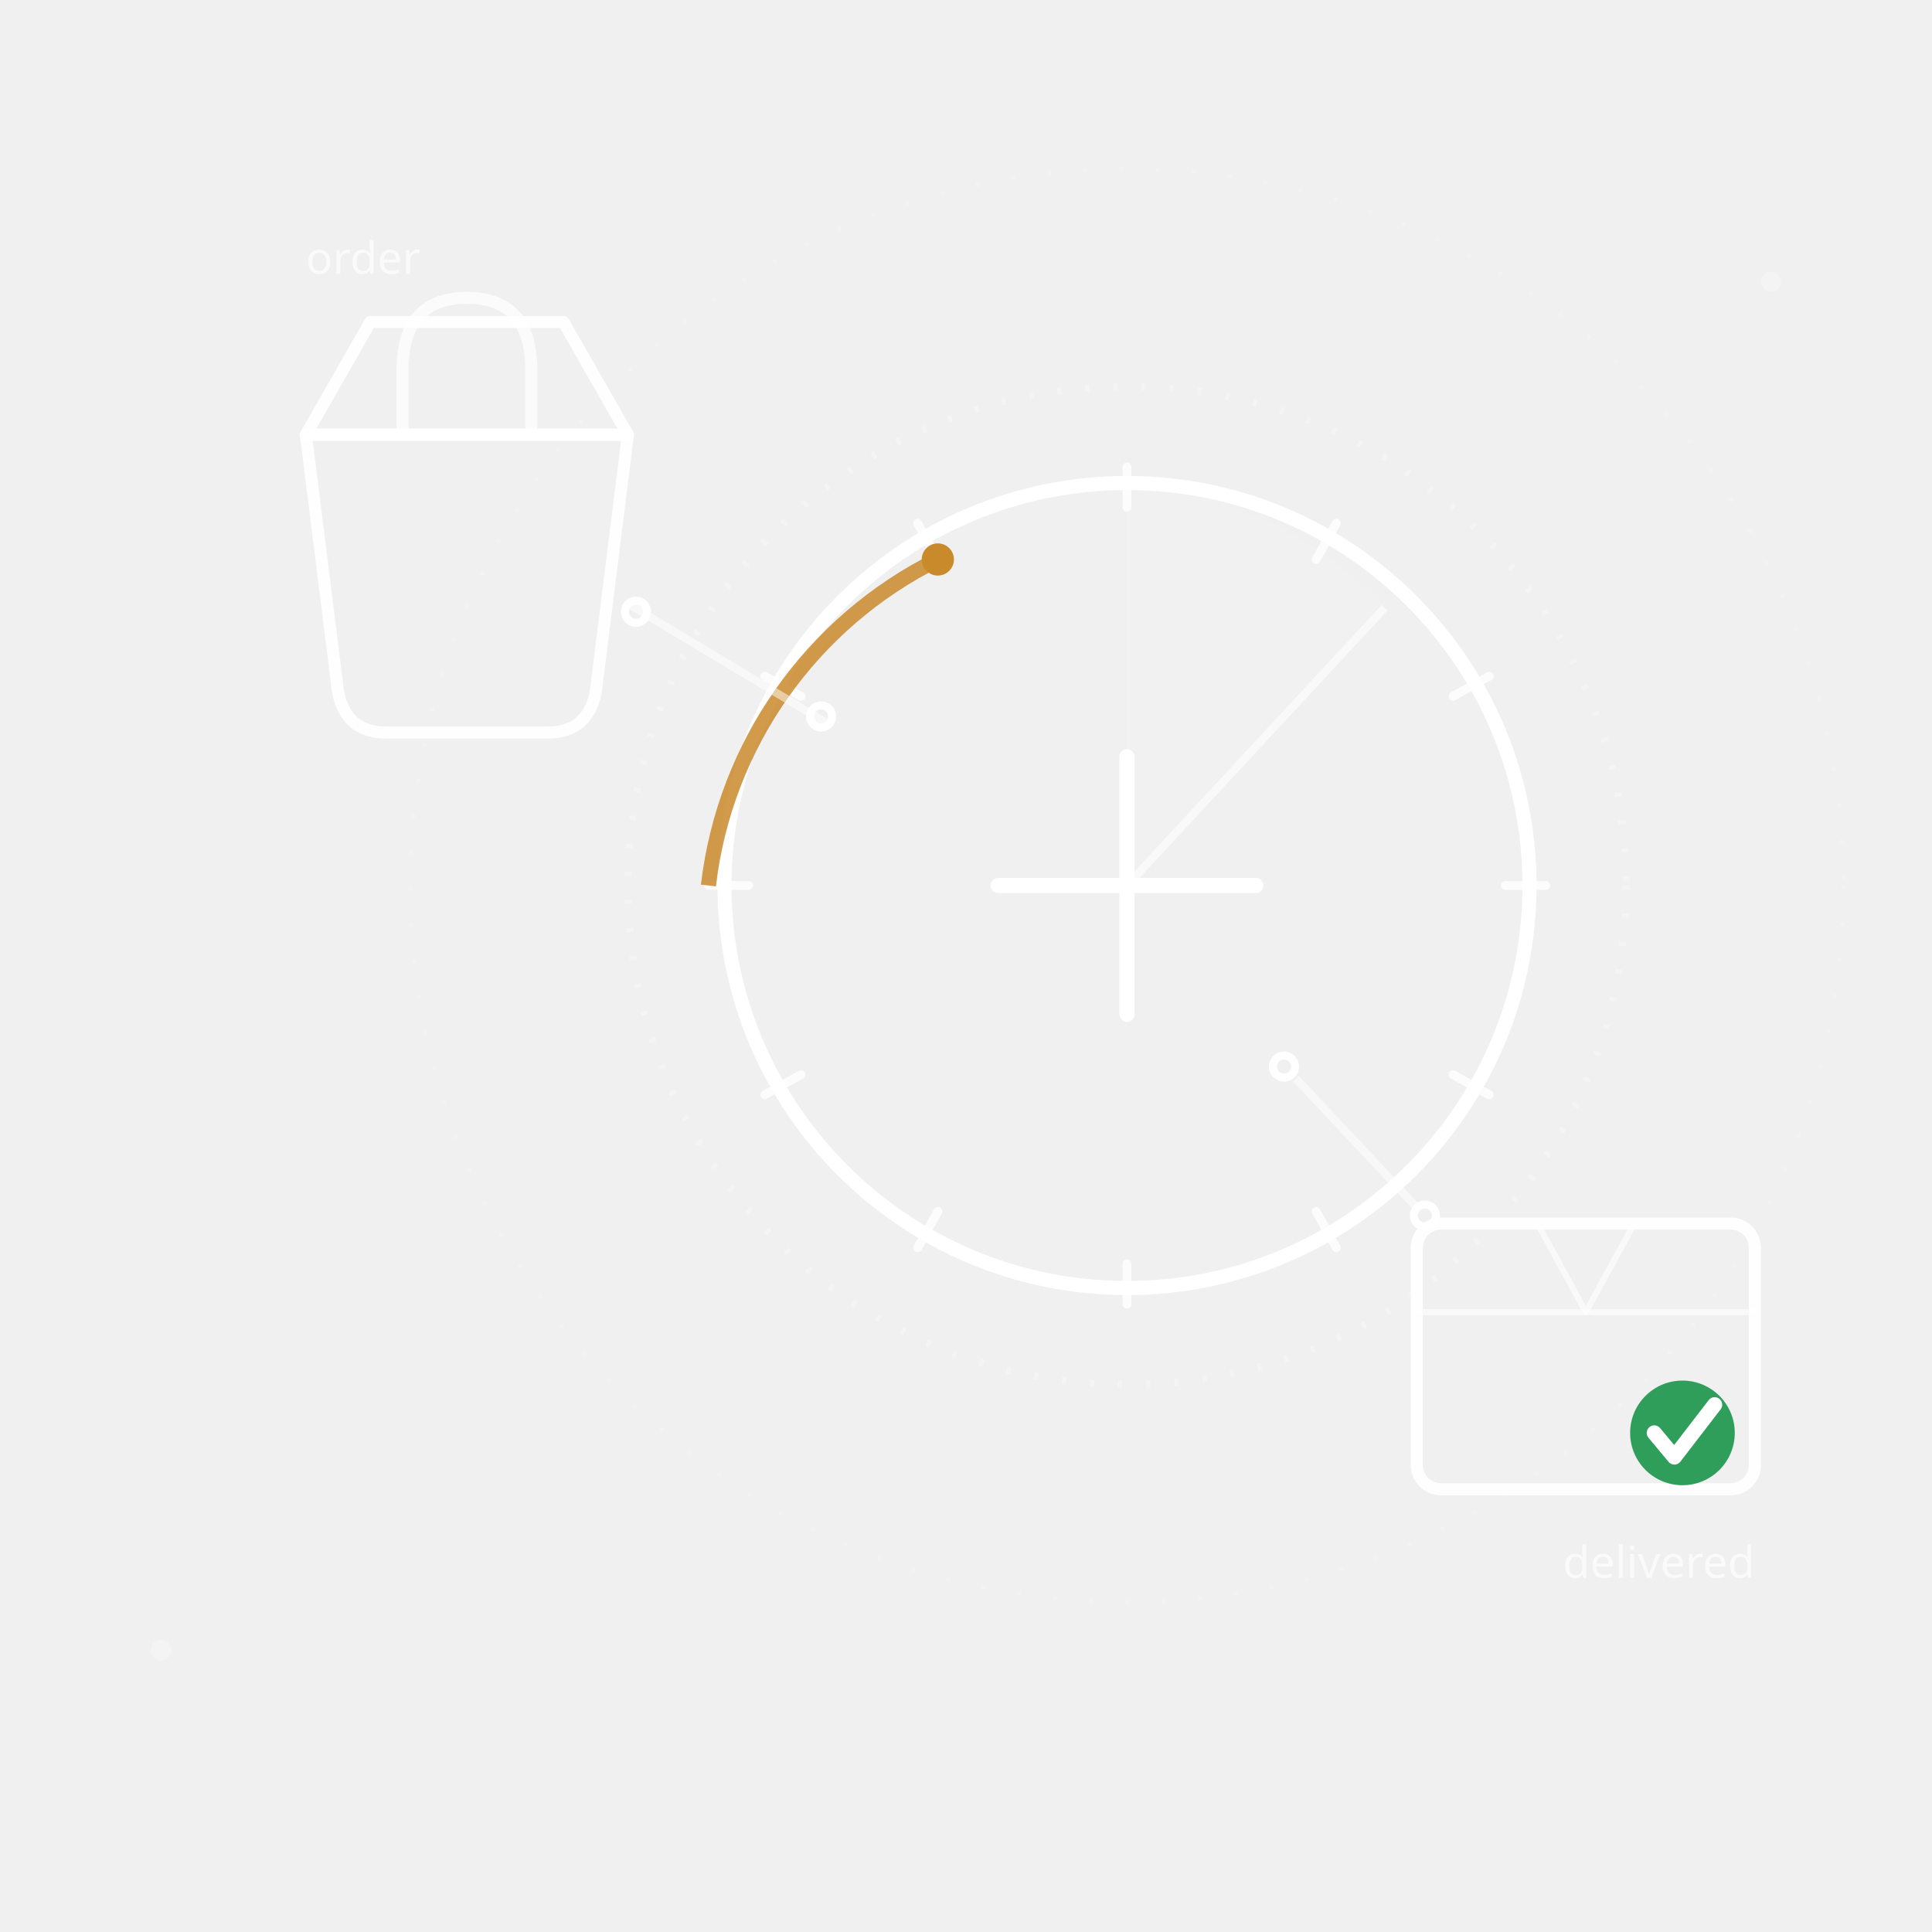
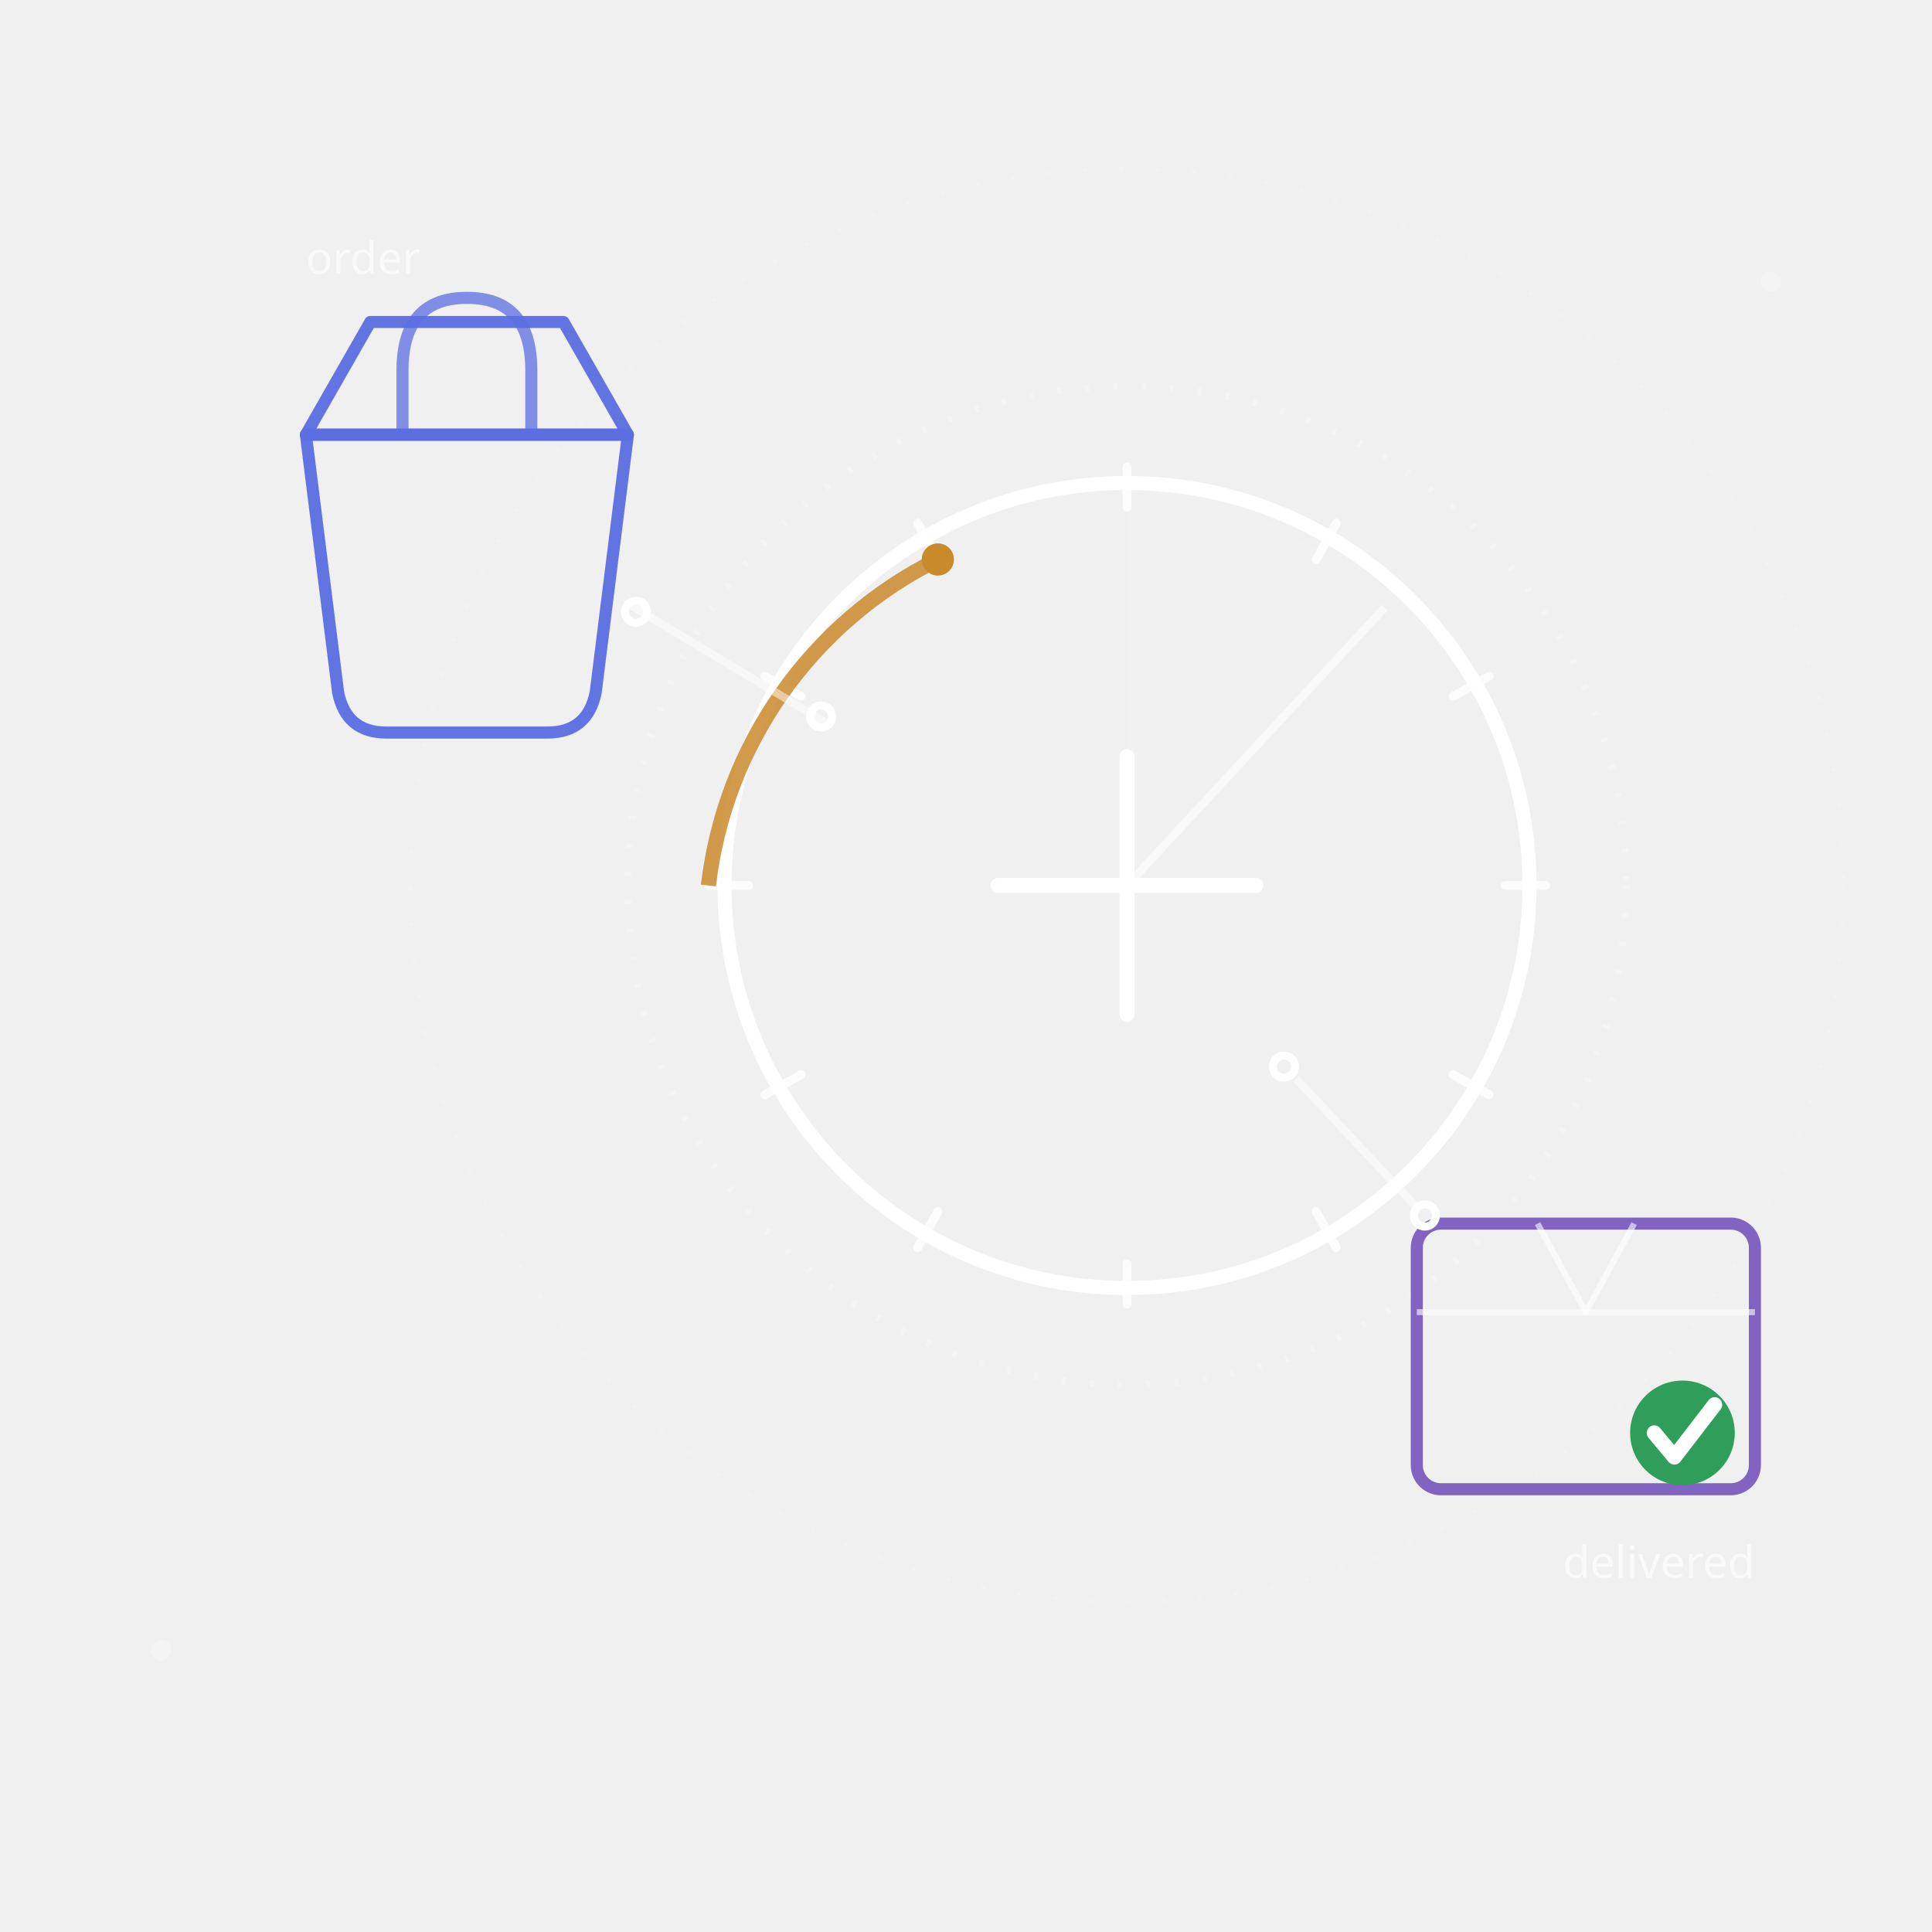
<svg xmlns="http://www.w3.org/2000/svg" viewBox="0 0 480 480" version="1.1" id="svg-pharmacy-hero">
  <defs id="defs83" />
  <style>
    @keyframes pulseCheck { 0%, 100% { transform: scale(1); } 50% { transform: scale(1.18); } }
    .pulse-check { animation: pulseCheck 1.8s ease-in-out infinite; transform-origin: 418px 356px; transform-box: fill-box; }
    @keyframes radarSweep { from { transform: rotate(0deg); } to { transform: rotate(360deg); } }
    .radar-sweep { animation: radarSweep 4s linear infinite; transform-origin: 280px 220px; }
  </style>
  <g class="radar-sweep">
    <path d="M280,220 L280,120 A100,100 0 0 1 344,151 Z" fill="#ffffff" opacity="0.1" />
    <line x1="280" y1="220" x2="344" y2="151" stroke="#ffffff" stroke-width="2" opacity="0.6" />
  </g>
  <circle cx="280" cy="220" r="178" fill="none" stroke="#ffffff" stroke-width="1" stroke-dasharray="1 8" opacity="0.14" id="circle2" />
  <circle cx="280" cy="220" r="124" fill="none" stroke="#ffffff" stroke-width="1.75" stroke-dasharray="1 6" opacity="0.28" id="circle4" />
  <circle cx="280" cy="220" r="100" fill="none" stroke="#ffffff" stroke-width="3.5" id="circle6" />
  <g stroke="#ffffff" stroke-width="2.2" stroke-linecap="round" opacity="0.8" id="g32">
    <line x1="374" y1="220" x2="384" y2="220" id="line8" />
    <line x1="361" y1="267" x2="370" y2="272" id="line10" />
    <line x1="327" y1="301" x2="332" y2="310" id="line12" />
    <line x1="280" y1="314" x2="280" y2="324" id="line14" />
    <line x1="233" y1="301" x2="228" y2="310" id="line16" />
    <line x1="199" y1="267" x2="190" y2="272" id="line18" />
    <line x1="186" y1="220" x2="176" y2="220" id="line20" />
    <line x1="199" y1="173" x2="190" y2="168" id="line22" />
    <line x1="233" y1="139" x2="228" y2="130" id="line24" />
    <line x1="280" y1="126" x2="280" y2="116" id="line26" />
    <line x1="327" y1="139" x2="332" y2="130" id="line28" />
    <line x1="361" y1="173" x2="370" y2="168" id="line30" />
  </g>
  <path d="M176,220 A104,104 0 0 1 233,139" fill="none" stroke="#C98A2C" stroke-width="3.75" opacity="0.85" id="path34" />
  <circle cx="233" cy="139" r="4" fill="#C98A2C" id="circle36" />
  <g stroke="#ffffff" stroke-width="3.75" stroke-linecap="round" id="g42">
    <line x1="280" y1="188" x2="280" y2="252" id="line38" />
    <line x1="248" y1="220" x2="312" y2="220" id="line40" />
  </g>
-   <path d="M76,108 L92,80 H140 L156,108 Z" fill="none" stroke="#ffffff" stroke-width="3" stroke-linejoin="round" opacity="0.92" id="path44" />
-   <path d="M76,108 H156 L148,172 Q146,182 136,182 H96 Q86,182 84,172 Z" fill="none" stroke="#ffffff" stroke-width="3" stroke-linejoin="round" opacity="0.92" id="path46" />
-   <path d="M100,108 V92 Q100,74 116,74 Q132,74 132,92 V108" fill="none" stroke="#ffffff" stroke-width="3" opacity="0.7" id="path48" />
+   <path d="M76,108 L92,80 H140 L156,108 Z" fill="none" stroke="#5B6EE1" stroke-width="3" stroke-linejoin="round" opacity="0.95" id="path44" />
+   <path d="M76,108 H156 L148,172 Q146,182 136,182 H96 Q86,182 84,172 Z" fill="none" stroke="#5B6EE1" stroke-width="3" stroke-linejoin="round" opacity="0.95" id="path46" />
+   <path d="M100,108 V92 Q100,74 116,74 Q132,74 132,92 V108" fill="none" stroke="#5B6EE1" stroke-width="3" opacity="0.75" id="path48" />
  <path d="M156,150 L206,180" stroke="#ffffff" stroke-width="2" opacity="0.5" fill="none" id="path50" />
  <circle cx="158" cy="152" r="2.75" fill="none" stroke="#ffffff" stroke-width="2" id="circle52" />
  <circle cx="204" cy="178" r="2.75" fill="none" stroke="#ffffff" stroke-width="2" id="circle54" />
  <text x="76" y="68" font-family="sans-serif" font-size="11" fill="#ffffff" opacity="0.65" id="text56">order</text>
-   <rect x="352" y="304" width="84" height="66" rx="6" fill="none" stroke="#ffffff" stroke-width="3" opacity="0.92" id="rect58" />
+   <rect x="352" y="304" width="84" height="66" rx="6" fill="none" stroke="#7C5CBF" stroke-width="3" opacity="0.95" id="rect58" />
  <line x1="352" y1="326" x2="436" y2="326" stroke="#ffffff" stroke-width="1.5" opacity="0.6" id="line60" />
  <path d="M382,304 L394,326 L406,304" fill="none" stroke="#ffffff" stroke-width="1.5" opacity="0.6" stroke-linejoin="round" id="path62" />
  <g class="pulse-check">
    <circle cx="418" cy="356" r="13" fill="#2F9E5B" id="circle64" />
    <path d="M411,356 L416,362 L426,349" fill="none" stroke="#ffffff" stroke-width="3.75" stroke-linecap="round" stroke-linejoin="round" id="path66" />
  </g>
  <path d="M352,300 L322,268" stroke="#ffffff" stroke-width="2" opacity="0.5" fill="none" id="path68" />
  <circle cx="354" cy="302" r="2.75" fill="none" stroke="#ffffff" stroke-width="2" id="circle70" />
  <circle cx="319" cy="265" r="2.75" fill="none" stroke="#ffffff" stroke-width="2" id="circle72" />
  <text x="436" y="392" text-anchor="end" font-family="sans-serif" font-size="11" fill="#ffffff" opacity="0.65" id="text74">delivered</text>
  <circle cx="40" cy="410" r="2.5" fill="#ffffff" opacity="0.3" id="circle76" />
  <circle cx="440" cy="70" r="2.5" fill="#ffffff" opacity="0.25" id="circle78" />
</svg>
